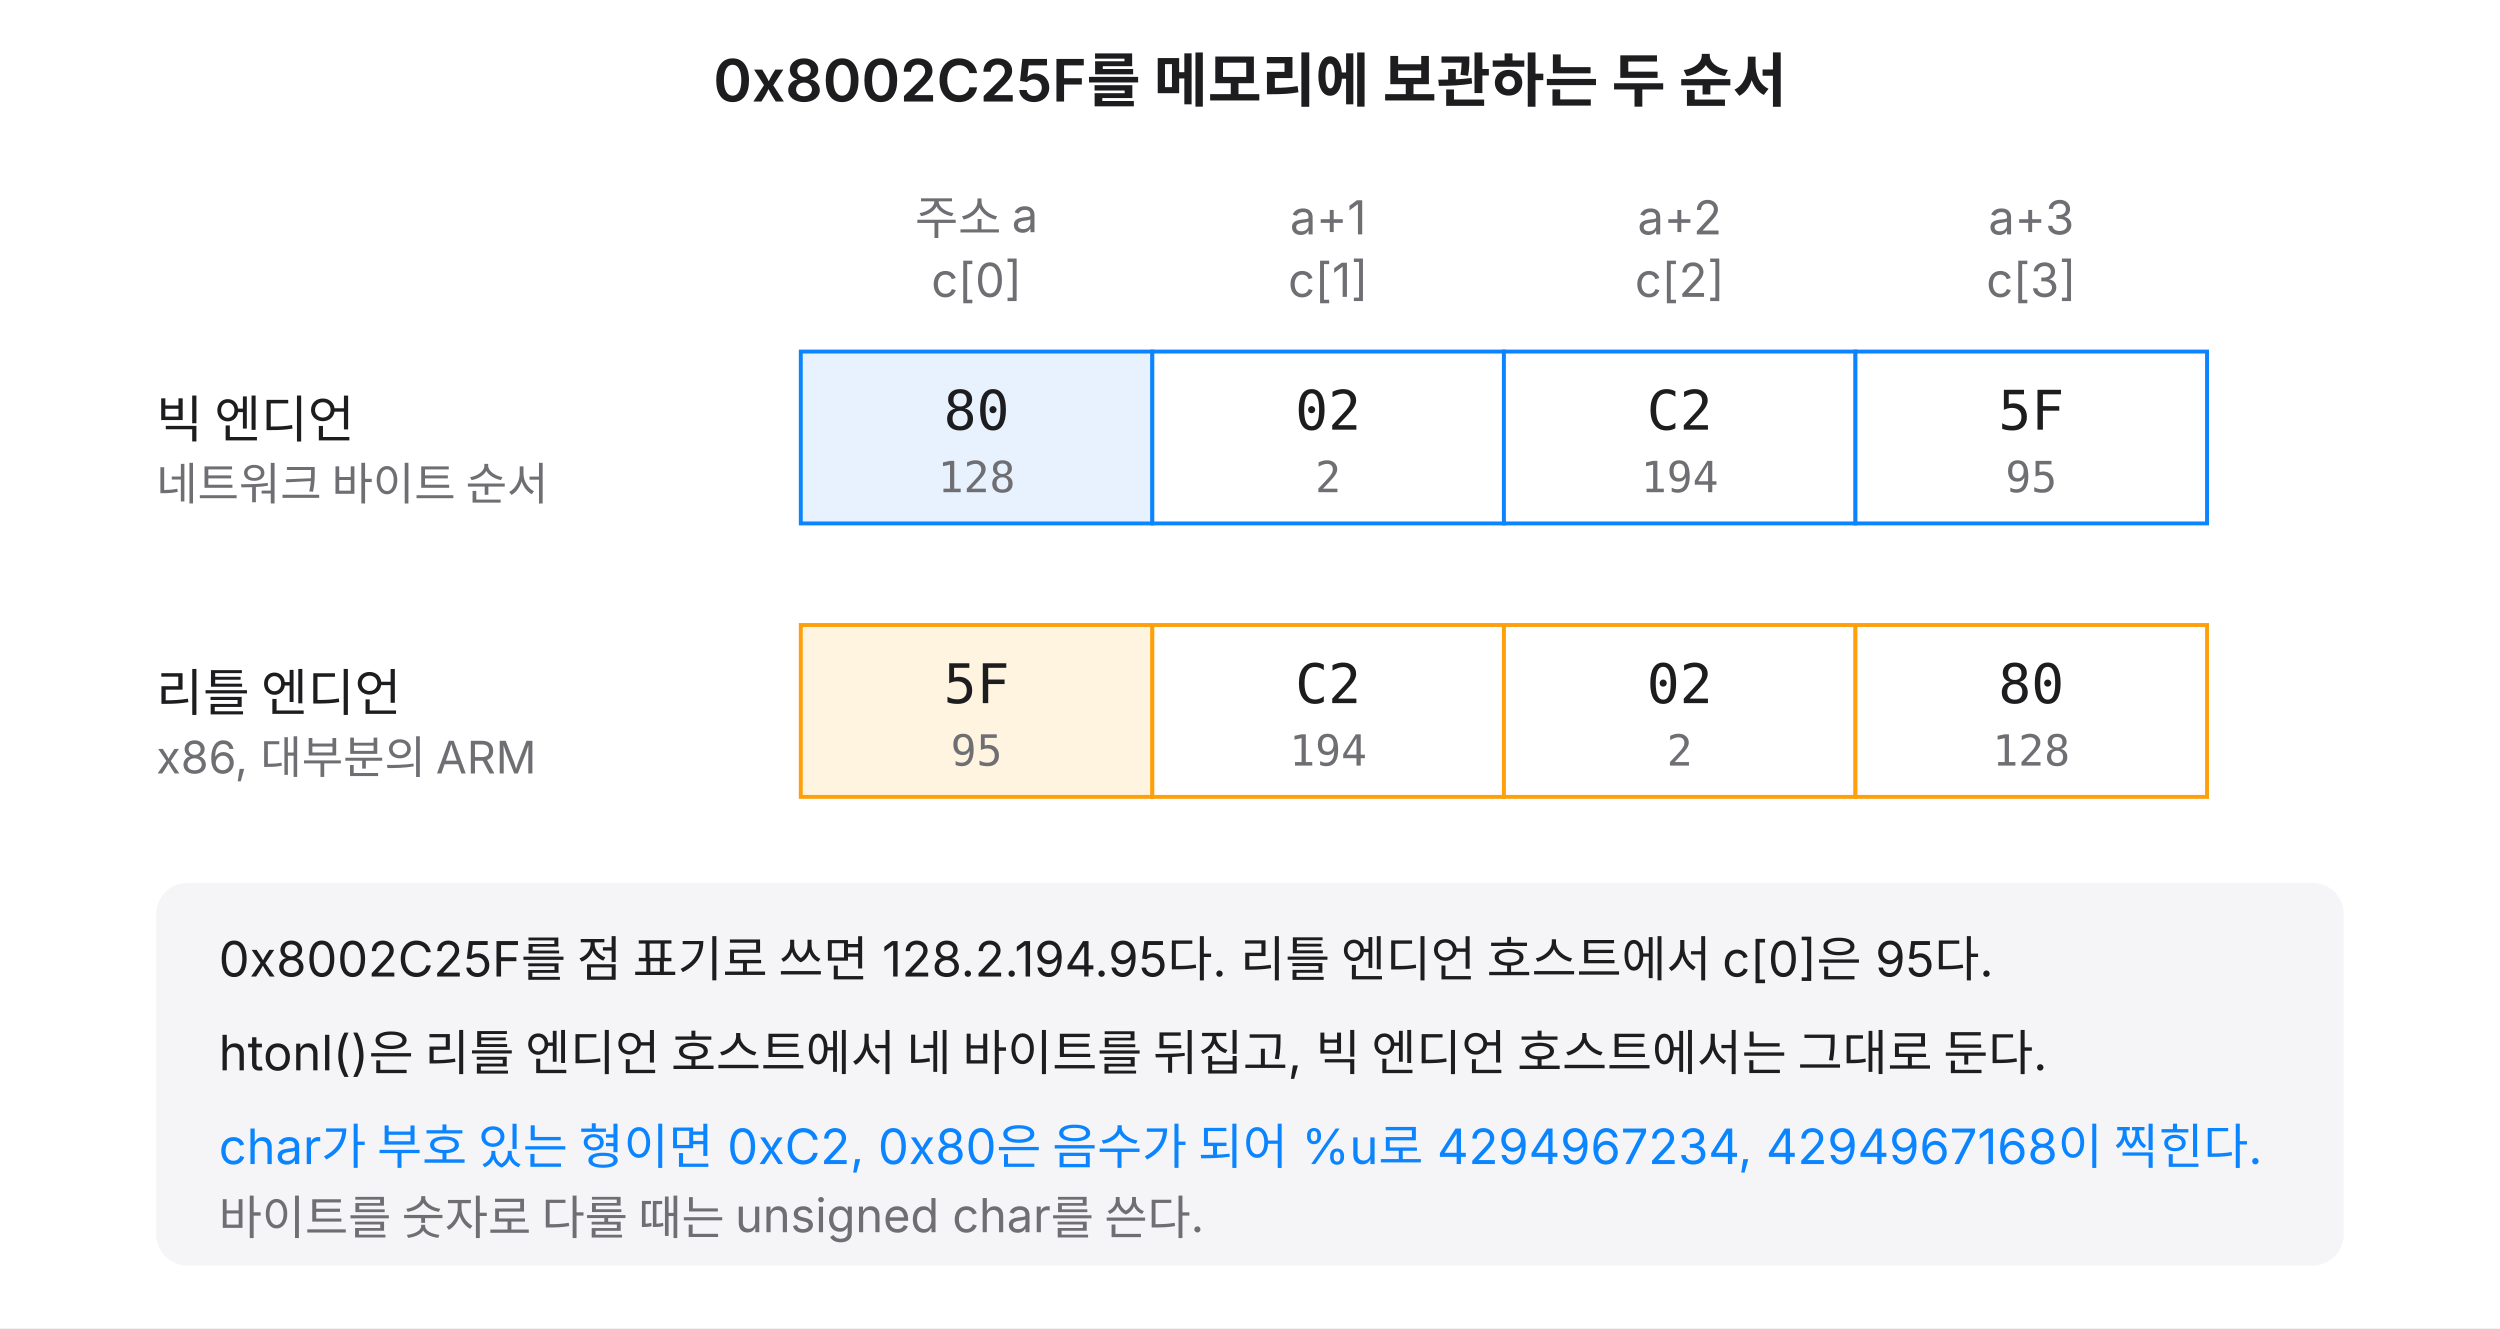
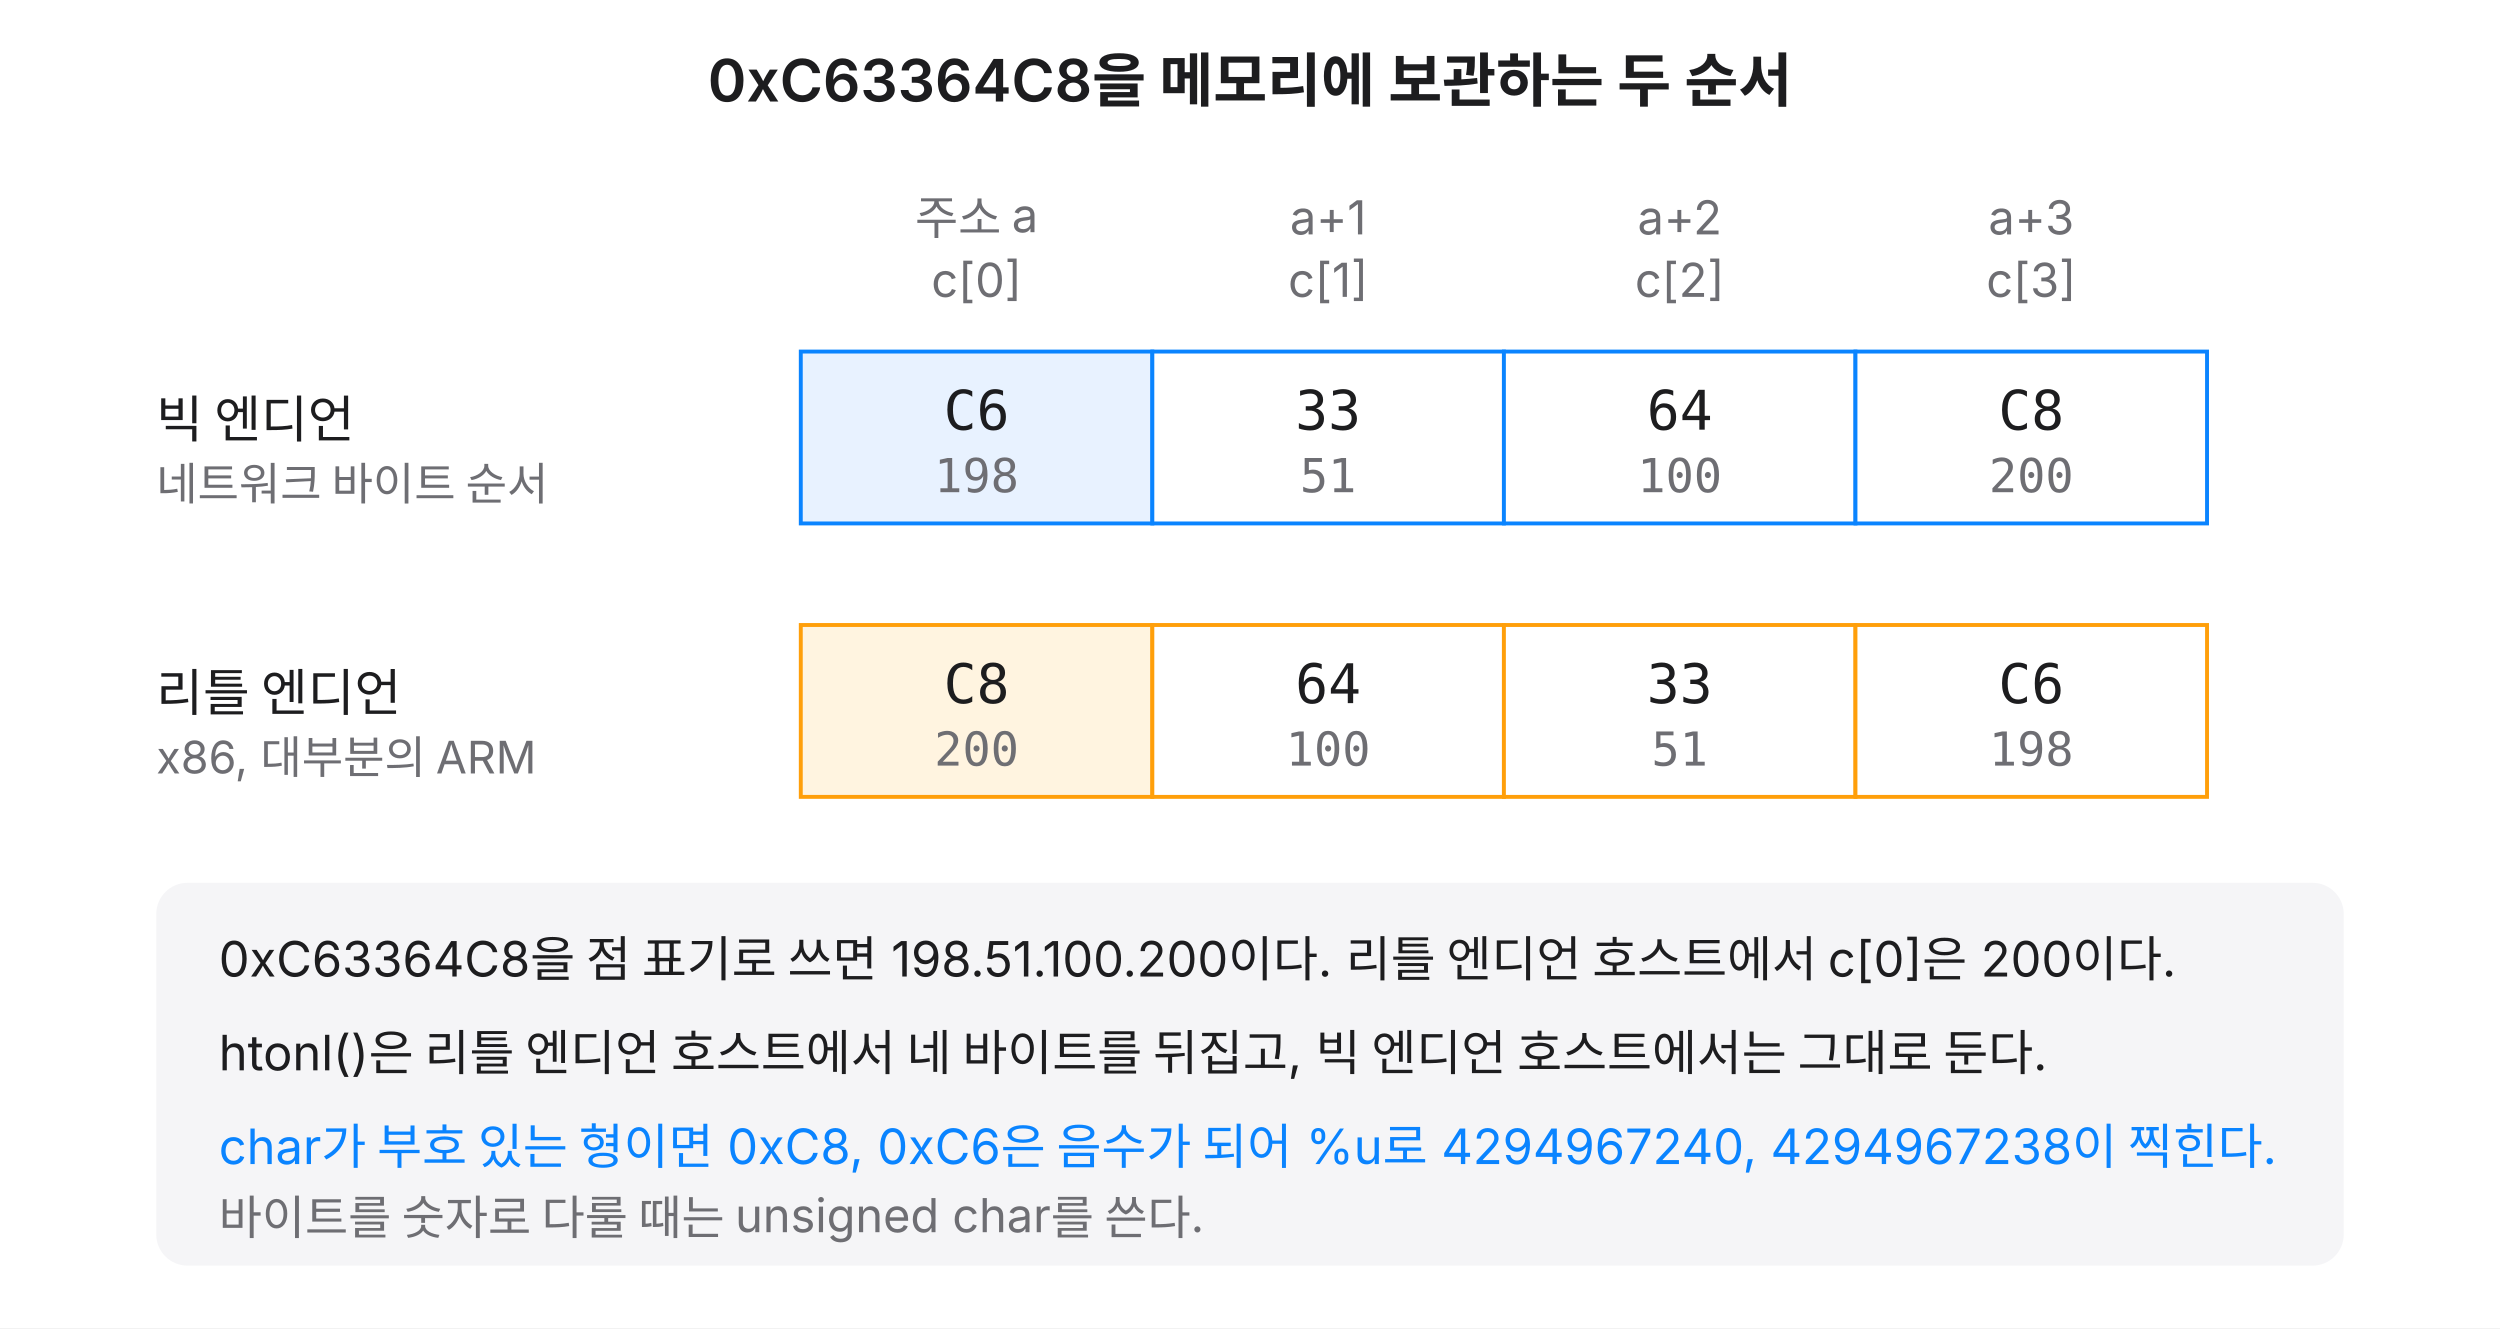
<svg xmlns="http://www.w3.org/2000/svg" viewBox="0 0 640 340" font-family="-apple-system, 'Apple SD Gothic Neo', sans-serif">
  <rect width="640" height="340" fill="#fff" />
-   <text x="320" y="26" text-anchor="middle" font-size="15" font-weight="600" fill="#1d1d1f">0x8002C25F를 메모리에 보관하는 두 순서</text>
+   <text x="320" y="26" text-anchor="middle" font-size="15" font-weight="600" fill="#1d1d1f">0xC63364C8을 메모리에 보관하는 두 순서</text>
  <g font-size="12" fill="#6e6e73" text-anchor="middle">
    <text x="250" y="60">주소 a</text>
    <text x="340" y="60">a+1</text>
    <text x="430" y="60">a+2</text>
    <text x="520" y="60">a+3</text>
    <text x="250" y="76">c[0]</text>
    <text x="340" y="76">c[1]</text>
    <text x="430" y="76">c[2]</text>
    <text x="520" y="76">c[3]</text>
  </g>
  <text x="40" y="112" font-size="13" fill="#1d1d1f">빅 엔디언</text>
  <text x="40" y="128" font-size="11.5" fill="#6e6e73">네트워크 바이트 순서</text>
  <g font-size="14" font-family="Menlo, monospace" text-anchor="middle">
    <rect x="205" y="90" width="90" height="44" fill="#e8f2ff" stroke="#0a84ff" />
-     <text x="250" y="110" fill="#1d1d1f">80</text>
-     <text x="250" y="126" font-size="11" fill="#6e6e73">128</text>
+     <text x="250" y="110" fill="#1d1d1f">C6</text>
+     <text x="250" y="126" font-size="12" fill="#6e6e73">198</text>
    <rect x="295" y="90" width="90" height="44" fill="#fff" stroke="#0a84ff" />
-     <text x="340" y="110" fill="#1d1d1f">02</text>
-     <text x="340" y="126" font-size="11" fill="#6e6e73">2</text>
+     <text x="340" y="110" fill="#1d1d1f">33</text>
+     <text x="340" y="126" font-size="12" fill="#6e6e73">51</text>
    <rect x="385" y="90" width="90" height="44" fill="#fff" stroke="#0a84ff" />
-     <text x="430" y="110" fill="#1d1d1f">C2</text>
-     <text x="430" y="126" font-size="11" fill="#6e6e73">194</text>
+     <text x="430" y="110" fill="#1d1d1f">64</text>
+     <text x="430" y="126" font-size="12" fill="#6e6e73">100</text>
    <rect x="475" y="90" width="90" height="44" fill="#fff" stroke="#0a84ff" />
-     <text x="520" y="110" fill="#1d1d1f">5F</text>
-     <text x="520" y="126" font-size="11" fill="#6e6e73">95</text>
+     <text x="520" y="110" fill="#1d1d1f">C8</text>
+     <text x="520" y="126" font-size="12" fill="#6e6e73">200</text>
  </g>
  <text x="40" y="182" font-size="13" fill="#1d1d1f">리틀 엔디언</text>
  <text x="40" y="198" font-size="11.5" fill="#6e6e73">x86, 대부분의 ARM</text>
  <g font-size="14" font-family="Menlo, monospace" text-anchor="middle">
    <rect x="205" y="160" width="90" height="44" fill="#fff4e0" stroke="#ff9f0a" />
-     <text x="250" y="180" fill="#1d1d1f">5F</text>
-     <text x="250" y="196" font-size="11" fill="#6e6e73">95</text>
+     <text x="250" y="180" fill="#1d1d1f">C8</text>
+     <text x="250" y="196" font-size="12" fill="#6e6e73">200</text>
    <rect x="295" y="160" width="90" height="44" fill="#fff" stroke="#ff9f0a" />
-     <text x="340" y="180" fill="#1d1d1f">C2</text>
-     <text x="340" y="196" font-size="11" fill="#6e6e73">194</text>
+     <text x="340" y="180" fill="#1d1d1f">64</text>
+     <text x="340" y="196" font-size="12" fill="#6e6e73">100</text>
    <rect x="385" y="160" width="90" height="44" fill="#fff" stroke="#ff9f0a" />
-     <text x="430" y="180" fill="#1d1d1f">02</text>
-     <text x="430" y="196" font-size="11" fill="#6e6e73">2</text>
+     <text x="430" y="180" fill="#1d1d1f">33</text>
+     <text x="430" y="196" font-size="12" fill="#6e6e73">51</text>
    <rect x="475" y="160" width="90" height="44" fill="#fff" stroke="#ff9f0a" />
-     <text x="520" y="180" fill="#1d1d1f">80</text>
-     <text x="520" y="196" font-size="11" fill="#6e6e73">128</text>
+     <text x="520" y="180" fill="#1d1d1f">C6</text>
+     <text x="520" y="196" font-size="12" fill="#6e6e73">198</text>
  </g>
  <rect x="40" y="226" width="560" height="98" rx="8" fill="#f5f5f7" />
-   <text x="56" y="250" font-size="12.5" fill="#1d1d1f">0x8002C25F를 점 표기로 쓰면 128.2.194.95다. 리틀 엔디언 호스트에서 c[0]은 95다.</text>
+   <text x="56" y="250" font-size="12.5" fill="#1d1d1f">0xC63364C8을 점 표기로 쓰면 198.51.100.200이다. 리틀 엔디언 호스트에서 c[0]은 200이다.</text>
  <text x="56" y="274" font-size="12.5" fill="#1d1d1f">htonl()은 리틀 엔디언 호스트에서 네 바이트를 뒤집고, 빅 엔디언 호스트에서는 그대로 둔다.</text>
-   <text x="56" y="298" font-size="12.5" fill="#0a84ff">char가 부호 있는 형이면 0xC2, 0x80은 음수가 되어 %u로 4294967234, 4294967168이 찍힌다.</text>
+   <text x="56" y="298" font-size="12.5" fill="#0a84ff">char가 부호 있는 형이면 0xC8, 0xC6은 음수가 되어 %u로 4294967240, 4294967238이 찍힌다.</text>
  <text x="56" y="316" font-size="12" fill="#6e6e73">바이트를 숫자로 다룰 때는 unsigned char를 쓴다.</text>
</svg>
